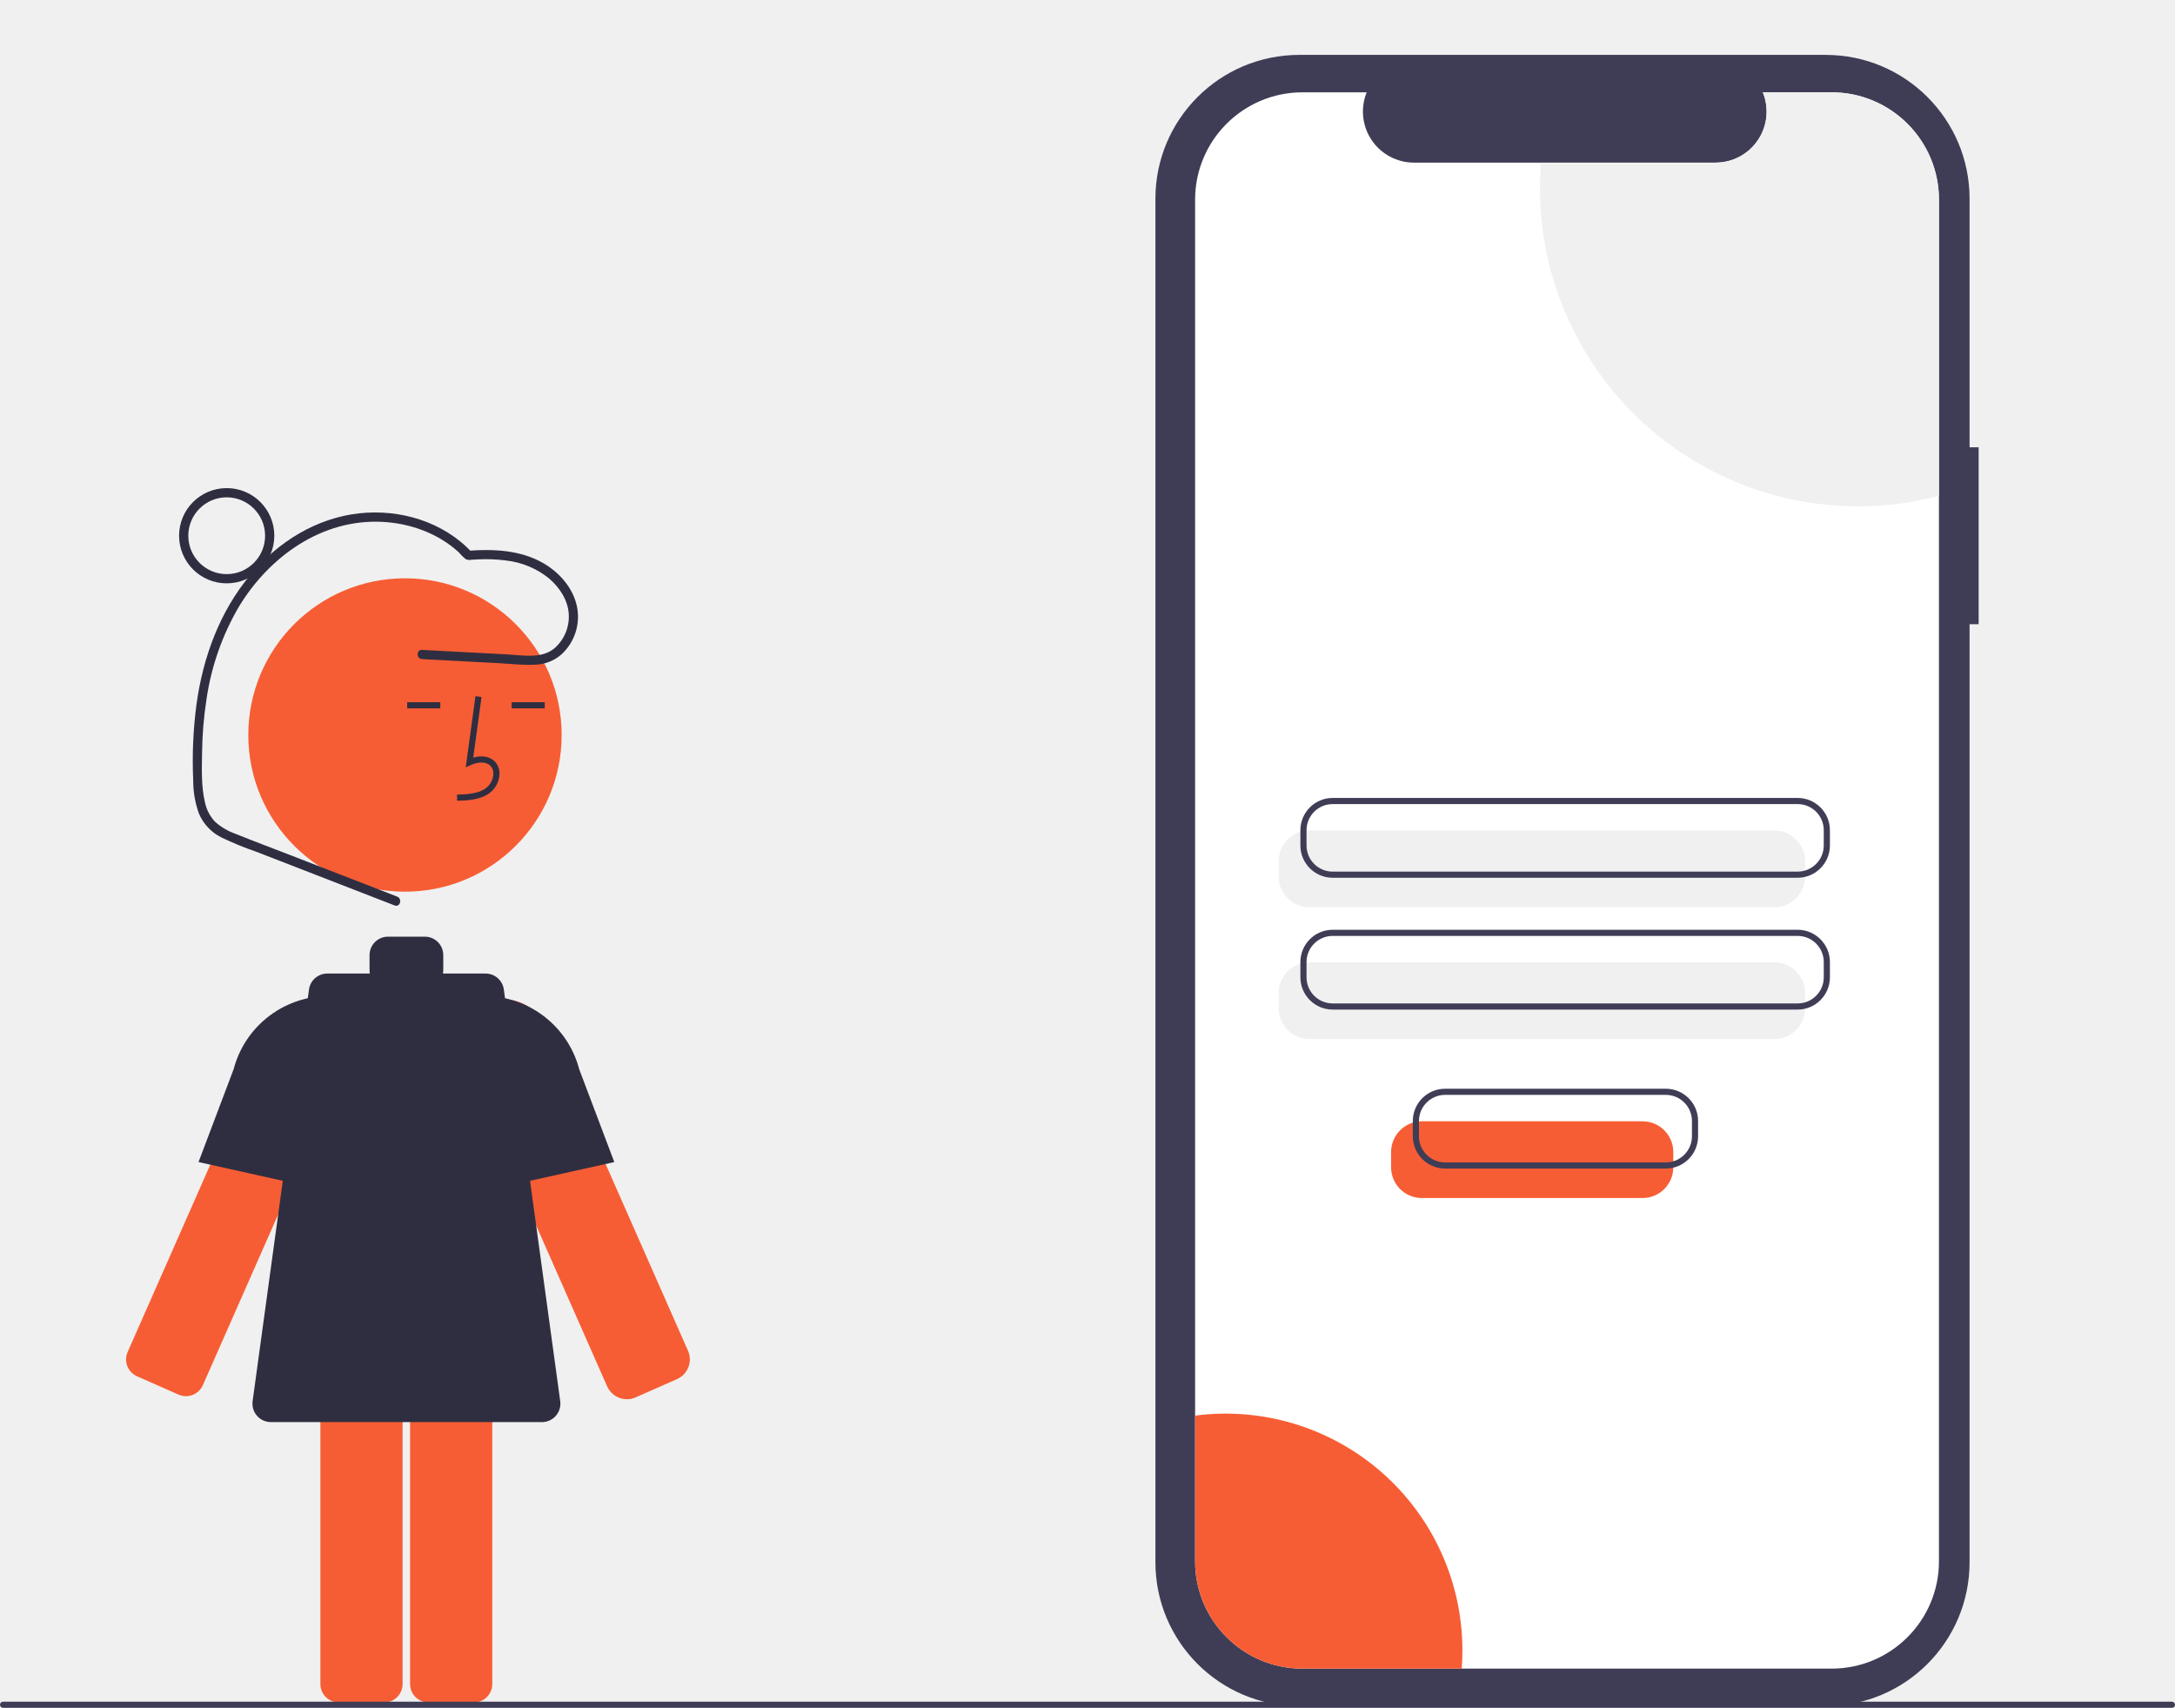
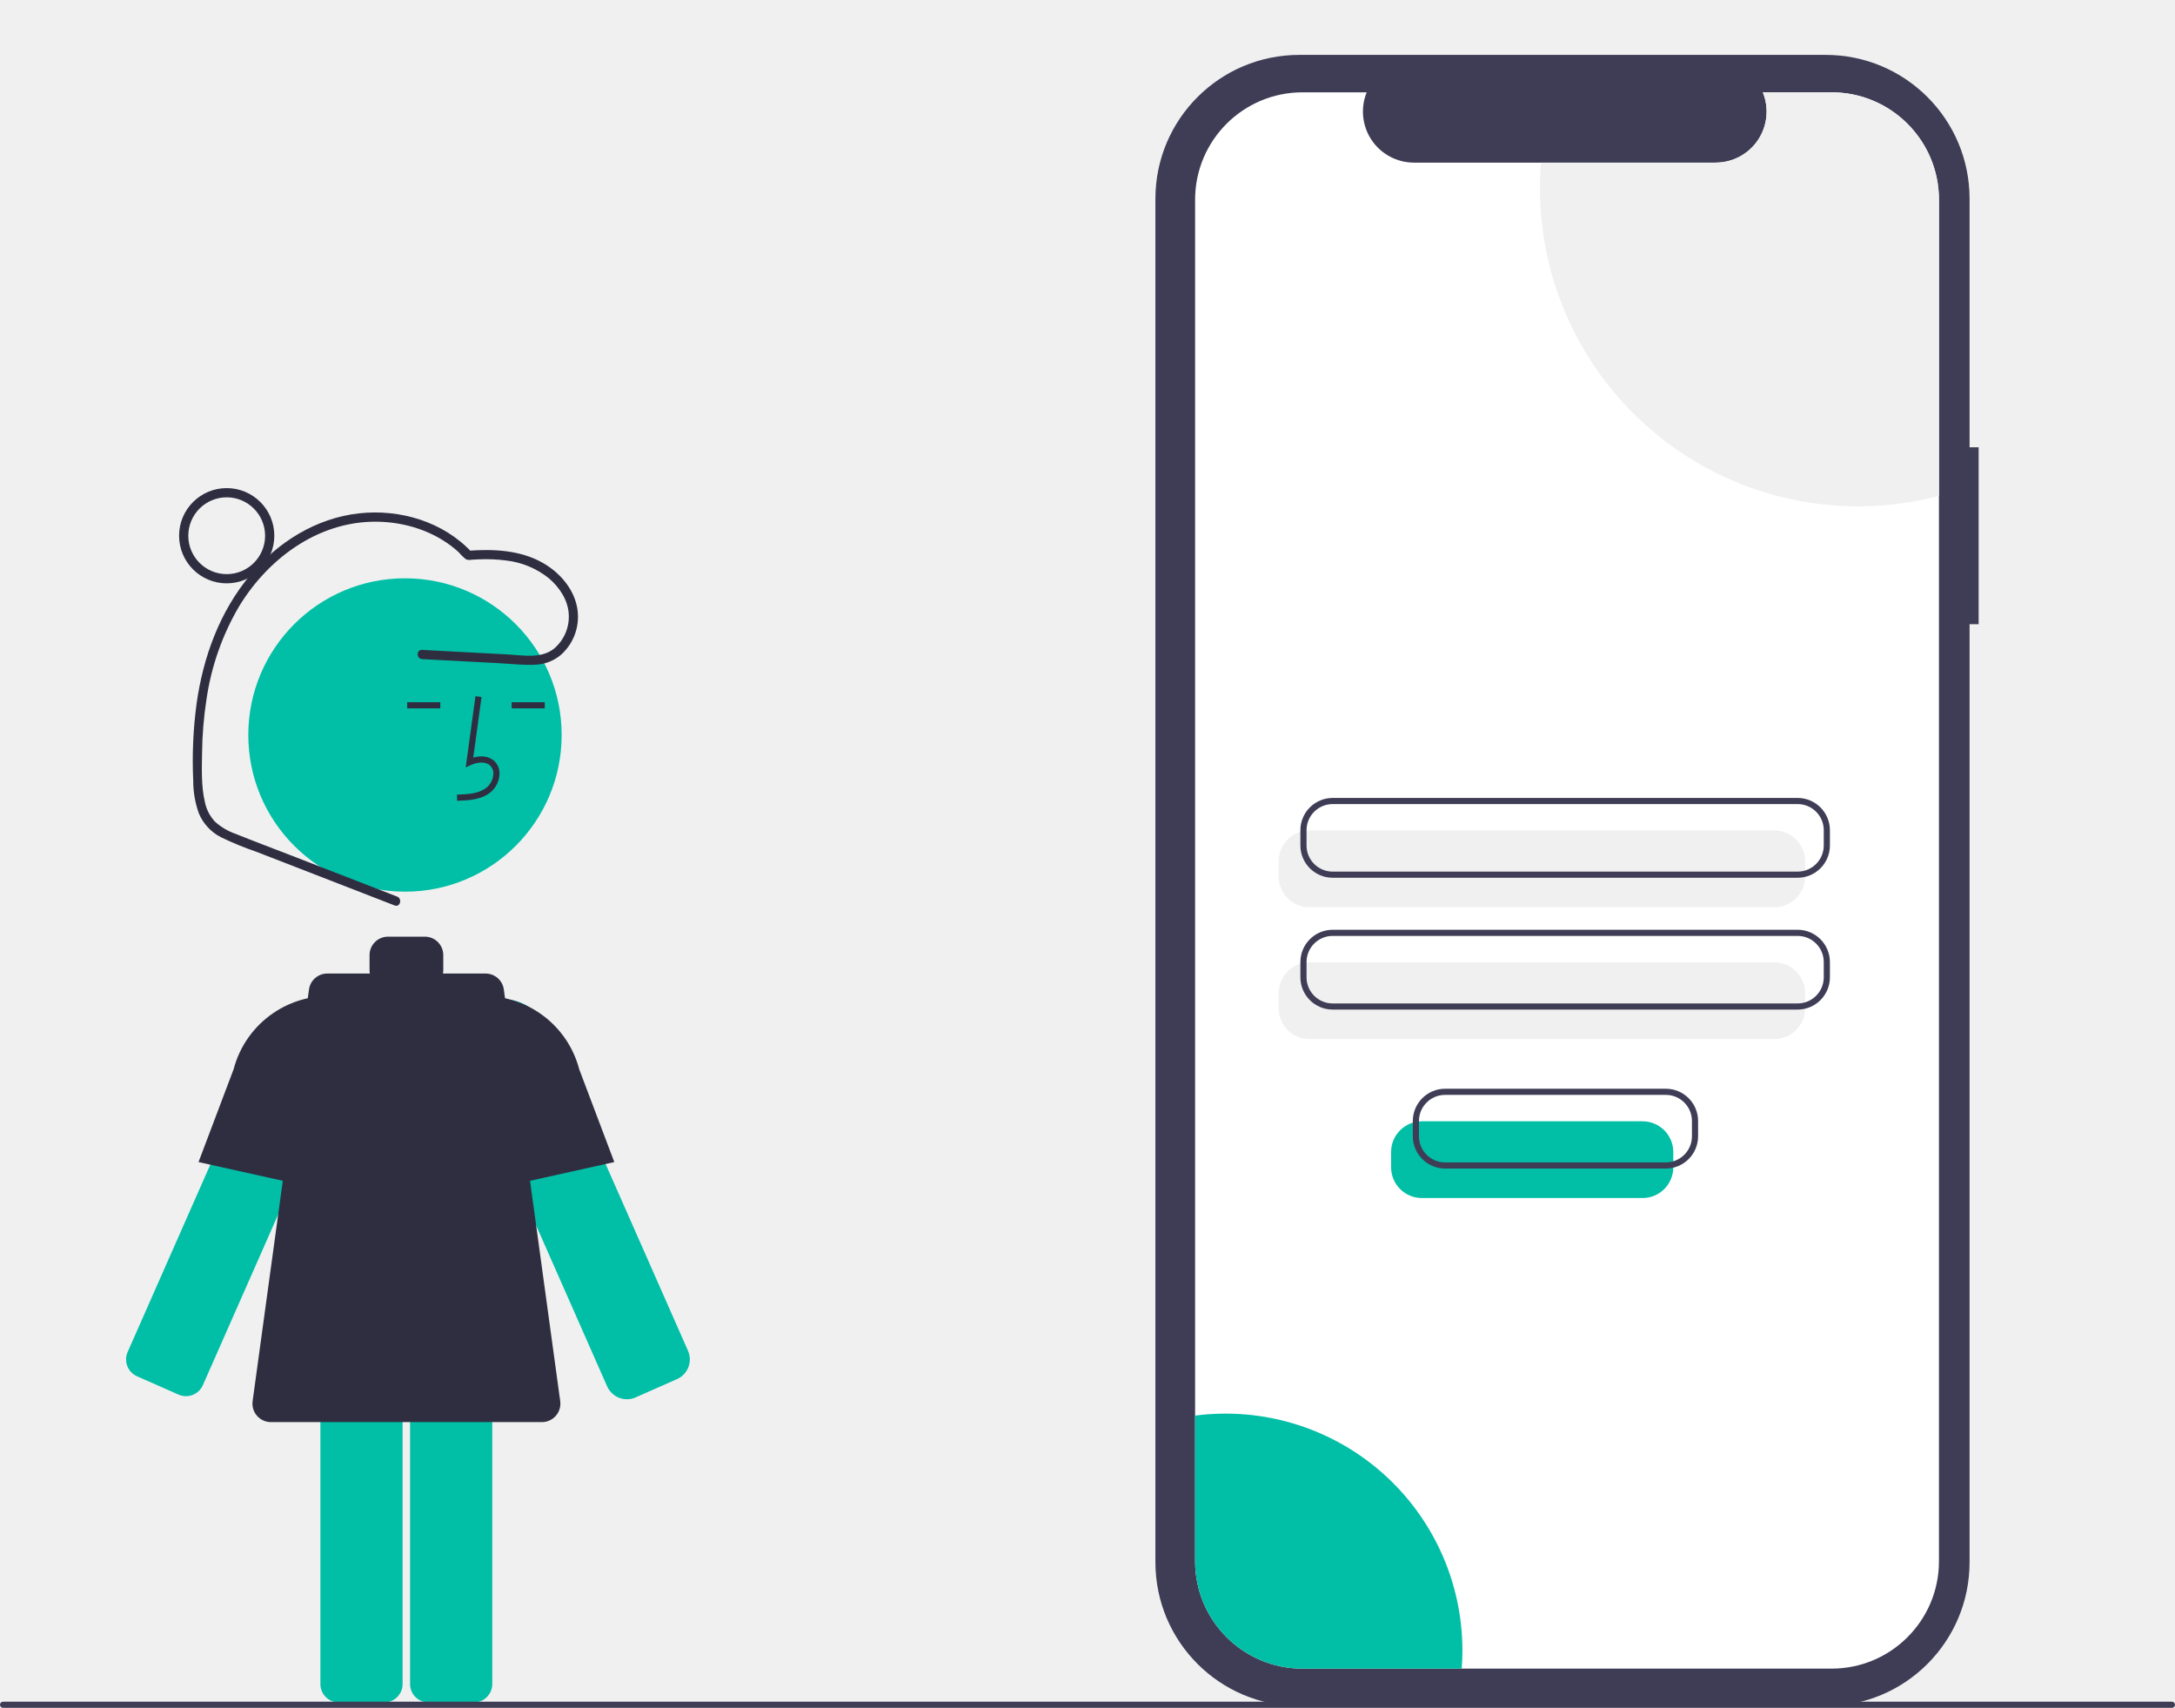
<svg xmlns="http://www.w3.org/2000/svg" data-name="Layer 1" width="708" height="555.867" viewBox="0 0 708 555.867">
-   <path id="b10fb2cf-c586-4c5f-9fbf-e678f5ffa3db-23" data-name="Path 133" d="M890.465,679.515a211.722,211.722,0,0,1-46.196,37.27c-.392.241-.79.467-1.189.7l-27.639-24.463c.29-.27.612-.572.958-.905C836.992,672.563,939.229,535.838,946.042,502.544,945.572,505.317,952.189,614.094,890.465,679.515Z" transform="translate(-246 -172.0663)" fill="#f0f0f0" />
-   <path id="a32c10c7-75df-4179-a648-6a8d2a687209-24" data-name="Path 134" d="M849.602,721.505c-.523.125-1.054.241-1.588.348l-20.735-18.353c.405-.141.879-.309,1.42-.496,8.897-3.15,35.394-12.66,61.764-23.492,28.334-11.644,56.533-24.8,62.598-33.227C951.76,648.244,911.686,707.622,849.602,721.505Z" transform="translate(-246 -172.0663)" fill="#f0f0f0" />
+   <path id="b10fb2cf-c586-4c5f-9fbf-e678f5ffa3db-25" data-name="Path 133" d="M890.465,679.515a211.722,211.722,0,0,1-46.196,37.27c-.392.241-.79.467-1.189.7l-27.639-24.463c.29-.27.612-.572.958-.905C836.992,672.563,939.229,535.838,946.042,502.544,945.572,505.317,952.189,614.094,890.465,679.515Z" transform="translate(-246 -172.0663)" fill="#f0f0f0" />
+   <path id="a32c10c7-75df-4179-a648-6a8d2a687209-26" data-name="Path 134" d="M849.602,721.505c-.523.125-1.054.241-1.588.348l-20.735-18.353c.405-.141.879-.309,1.42-.496,8.897-3.15,35.394-12.66,61.764-23.492,28.334-11.644,56.533-24.8,62.598-33.227C951.76,648.244,911.686,707.622,849.602,721.505Z" transform="translate(-246 -172.0663)" fill="#f0f0f0" />
  <path d="M890.082,317.646h-2.953V236.753a46.819,46.819,0,0,0-46.819-46.819H668.926a46.819,46.819,0,0,0-46.819,46.819v443.789a46.819,46.819,0,0,0,46.819,46.819H840.31a46.819,46.819,0,0,0,46.819-46.819V375.228h2.953Z" transform="translate(-246 -172.0663)" fill="#3f3d56" />
  <path d="M877.163,237.074V680.217a34.957,34.957,0,0,1-34.969,34.957H669.984a34.954,34.954,0,0,1-34.957-34.957V237.074a34.954,34.954,0,0,1,34.957-34.957h20.898a16.619,16.619,0,0,0,15.383,22.88h98.181a16.601,16.601,0,0,0,15.384-22.88H842.193A34.957,34.957,0,0,1,877.163,237.074Z" transform="translate(-246 -172.0663)" fill="#fff" />
  <path d="M823.595,467.355H672.228a10.011,10.011,0,0,1-10-10v-4.978a10.011,10.011,0,0,1,10-10h151.367a10.011,10.011,0,0,1,10,10v4.978A10.011,10.011,0,0,1,823.595,467.355Z" transform="translate(-246 -172.0663)" fill="#f0f0f0" />
  <path d="M823.595,510.262H672.228a10.011,10.011,0,0,1-10-10v-4.978a10.011,10.011,0,0,1,10-10h151.367a10.011,10.011,0,0,1,10,10v4.978A10.011,10.011,0,0,1,823.595,510.262Z" transform="translate(-246 -172.0663)" fill="#f0f0f0" />
  <path d="M831.166,457.759H679.8a10.512,10.512,0,0,1-10.5-10.5v-4.978a10.512,10.512,0,0,1,10.5-10.5h151.367a10.512,10.512,0,0,1,10.5,10.5v4.978A10.512,10.512,0,0,1,831.166,457.759Zm-151.367-23.978a8.51,8.51,0,0,0-8.5,8.5v4.978a8.51,8.51,0,0,0,8.5,8.5h151.367a8.51,8.51,0,0,0,8.5-8.5v-4.978a8.51,8.51,0,0,0-8.5-8.5Z" transform="translate(-246 -172.0663)" fill="#3f3d56" />
  <path d="M831.166,500.666H679.8a10.512,10.512,0,0,1-10.5-10.5V485.189a10.512,10.512,0,0,1,10.5-10.5h151.367a10.512,10.512,0,0,1,10.5,10.5v4.978A10.512,10.512,0,0,1,831.166,500.666ZM679.8,476.689a8.51,8.51,0,0,0-8.5,8.5v4.978a8.51,8.51,0,0,0,8.5,8.5h151.367a8.51,8.51,0,0,0,8.5-8.5V485.189a8.51,8.51,0,0,0-8.5-8.5Z" transform="translate(-246 -172.0663)" fill="#3f3d56" />
  <path d="M877.163,237.074V333.464A103.539,103.539,0,0,1,747.28,233.389q0-4.24.341-8.392h56.826a16.601,16.601,0,0,0,15.384-22.88H842.193A34.957,34.957,0,0,1,877.163,237.074Z" transform="translate(-246 -172.0663)" fill="#f0f0f0" />
-   <path d="M722.041,709.154c0,2.032-.076,4.038-.24,6.02H669.984a34.954,34.954,0,0,1-34.957-34.957v-47.4a77.073,77.073,0,0,1,87.013,76.337Z" transform="translate(-246 -172.0663)" fill="#f75d34" />
-   <path d="M304.121,625.985a6.007,6.007,0,0,0,7.911-3.067l46.679-105.794a13.379,13.379,0,0,0-17.077-17.876h-0a13.199,13.199,0,0,0-6.75,5.78,13.649,13.649,0,0,0-.654,1.293l-46.679,105.794a6,6,0,0,0,3.067,7.912Z" transform="translate(-246 -172.0663)" fill="#f75d34" />
+   <path d="M722.041,709.154c0,2.032-.076,4.038-.24,6.02H669.984a34.954,34.954,0,0,1-34.957-34.957v-47.4a77.073,77.073,0,0,1,87.013,76.337Z" transform="translate(-246 -172.0663)" fill="#00bfa6" />
+   <path d="M304.121,625.985a6.007,6.007,0,0,0,7.911-3.067l46.679-105.794a13.379,13.379,0,0,0-17.077-17.876h-0a13.199,13.199,0,0,0-6.75,5.78,13.649,13.649,0,0,0-.654,1.293l-46.679,105.794a6,6,0,0,0,3.067,7.912Z" transform="translate(-246 -172.0663)" fill="#00bfa6" />
  <path d="M356.795,560.557l-46.172-10.261,11.428-30.232a31.95,31.95,0,0,1,34.299-23.628l.445.049Z" transform="translate(-246 -172.0663)" fill="#2f2e41" />
-   <path d="M450.055,627.498a7.028,7.028,0,0,1-6.412-4.177L396.964,517.527a14.381,14.381,0,0,1,25.609-12.997v-0a14.618,14.618,0,0,1,.703,1.388l46.679,105.794a7,7,0,0,1-3.579,9.23l-13.961,6.16-.007-.016A6.944,6.944,0,0,1,450.055,627.498Z" transform="translate(-246 -172.0663)" fill="#f75d34" />
-   <path d="M385.485,591.169a6.007,6.007,0,0,0-6,6V720.183a6.007,6.007,0,0,0,6,6H400.245a6.007,6.007,0,0,0,6-6V597.169a6.007,6.007,0,0,0-6-6Z" transform="translate(-246 -172.0663)" fill="#f75d34" />
-   <path d="M356.293,591.169a6.007,6.007,0,0,0-6,6V720.183a6.007,6.007,0,0,0,6,6h14.76a6.007,6.007,0,0,0,6-6V597.169a6.007,6.007,0,0,0-6-6Z" transform="translate(-246 -172.0663)" fill="#f75d34" />
-   <circle cx="131.828" cy="239.224" r="51" fill="#f75d34" />
+   <path d="M450.055,627.498a7.028,7.028,0,0,1-6.412-4.177L396.964,517.527a14.381,14.381,0,0,1,25.609-12.997v-0a14.618,14.618,0,0,1,.703,1.388l46.679,105.794a7,7,0,0,1-3.579,9.23l-13.961,6.16-.007-.016A6.944,6.944,0,0,1,450.055,627.498Z" transform="translate(-246 -172.0663)" fill="#00bfa6" />
+   <path d="M385.485,591.169a6.007,6.007,0,0,0-6,6V720.183a6.007,6.007,0,0,0,6,6H400.245a6.007,6.007,0,0,0,6-6V597.169a6.007,6.007,0,0,0-6-6Z" transform="translate(-246 -172.0663)" fill="#00bfa6" />
+   <path d="M356.293,591.169a6.007,6.007,0,0,0-6,6V720.183a6.007,6.007,0,0,0,6,6h14.76a6.007,6.007,0,0,0,6-6V597.169a6.007,6.007,0,0,0-6-6Z" transform="translate(-246 -172.0663)" fill="#00bfa6" />
+   <circle cx="131.828" cy="239.224" r="51" fill="#00bfa6" />
  <path d="M394.8,432.699c3.306-.092,7.42-.207,10.59-2.522a8.133,8.133,0,0,0,3.2-6.073,5.471,5.471,0,0,0-1.86-4.493c-1.656-1.399-4.073-1.727-6.678-.961l2.699-19.726-1.981-.271L397.596,421.843l1.655-.759c1.918-.88,4.552-1.328,6.188.055a3.515,3.515,0,0,1,1.153,2.896,6.147,6.147,0,0,1-2.381,4.528c-2.467,1.802-5.746,2.034-9.466,2.138Z" transform="translate(-246 -172.0663)" fill="#2f2e41" />
  <rect x="166.55" y="228.559" width="10.772" height="2" fill="#2f2e41" />
  <rect x="132.55" y="228.559" width="10.772" height="2" fill="#2f2e41" />
  <path d="M428.362,628.119l-18.356-134a6,6,0,0,0-5.945-5.186H390.205a6.025,6.025,0,0,0,.09-1v-5a6,6,0,0,0-6-6h-12a6,6,0,0,0-6,6v5a6.025,6.025,0,0,0,.09,1H352.53a6,6,0,0,0-5.945,5.186l-18.356,134a6,6,0,0,0,5.944,6.814h88.244A6,6,0,0,0,428.362,628.119Z" transform="translate(-246 -172.0663)" fill="#2f2e41" />
  <path d="M399.795,560.557V496.486l.445-.049a31.961,31.961,0,0,1,34.315,23.68l11.411,30.18Z" transform="translate(-246 -172.0663)" fill="#2f2e41" />
  <path d="M375.26,463.882l-35.275-13.692c-5.768-2.239-11.569-4.41-17.307-6.726a19.726,19.726,0,0,1-6.662-3.926,13.09,13.09,0,0,1-3.321-6.427c-1.223-5.171-1.002-10.825-.915-16.102a122.699,122.699,0,0,1,1.422-17.241,83.286,83.286,0,0,1,10.65-30.38c9.893-16.232,26.937-28.444,46.543-27.469,9.077.451,18.206,3.708,24.949,9.914a15.751,15.751,0,0,0,2.355,2.282,3.268,3.268,0,0,0,1.876.126q1.234-.079,2.471-.121a51.043,51.043,0,0,1,8.566.359,27.121,27.121,0,0,1,14.13,5.867c3.37,2.899,6.112,6.992,6.395,11.54a13.66,13.66,0,0,1-4.614,11.151c-4.209,3.547-10.213,2.3-15.261,2.033l-18.494-.98-9.37-.496c-1.929-.102-1.924,2.898,0,3l24.905,1.319c4.002.212,8.127.732,12.132.492a13.574,13.574,0,0,0,8.333-3.352,16.628,16.628,0,0,0,5.037-15.601c-1.284-6.138-5.852-11.215-11.207-14.235-7.286-4.11-15.988-4.504-24.141-3.896l1.061.439c-9.222-9.898-23.349-14.077-36.61-12.615-14.002,1.544-26.456,9.356-35.404,20.038-9.976,11.909-15.413,26.76-17.527,42.03a139.839,139.839,0,0,0-1.082,24.88,31.35,31.35,0,0,0,1.852,10.751,15.39,15.39,0,0,0,7.225,7.746,103.398,103.398,0,0,0,11.468,4.711L342.436,454.344l25.528,9.909,6.498,2.522c1.801.699,2.581-2.201.798-2.893Z" transform="translate(-246 -172.0663)" fill="#2f2e41" />
  <path d="M319.795,361.934a15.5,15.5,0,1,1,15.5-15.5A15.517,15.517,0,0,1,319.795,361.934Zm0-28a12.5,12.5,0,1,0,12.5,12.5A12.514,12.514,0,0,0,319.795,333.934Z" transform="translate(-246 -172.0663)" fill="#2f2e41" />
  <rect x="528.177" y="440.815" width="42.237" height="42.237" transform="translate(147.6141 -410.7547) rotate(37.40978)" fill="#f0f0f0" />
  <path d="M389.295,228.934a33.949,33.949,0,0,1,27.277,13.702l19.59-25.614-58.779-44.956-44.956,58.779,25.333,19.376A34.003,34.003,0,0,1,389.295,228.934Z" transform="translate(-246 -172.0663)" fill="#f0f0f0" />
  <path d="M953,727.934H247a1,1,0,0,1,0-2H953a1,1,0,0,1,0,2Z" transform="translate(-246 -172.0663)" fill="#3f3d56" />
-   <path d="M780.687,562.003H708.825a10.011,10.011,0,0,1-10-10v-4.978a10.011,10.011,0,0,1,10-10h71.862a10.011,10.011,0,0,1,10,10v4.978A10.011,10.011,0,0,1,780.687,562.003Z" transform="translate(-246 -172.0663)" fill="#f75d34" />
+   <path d="M780.687,562.003H708.825a10.011,10.011,0,0,1-10-10v-4.978a10.011,10.011,0,0,1,10-10h71.862a10.011,10.011,0,0,1,10,10v4.978A10.011,10.011,0,0,1,780.687,562.003Z" transform="translate(-246 -172.0663)" fill="#00bfa6" />
  <path d="M788.259,552.407H716.397a10.512,10.512,0,0,1-10.5-10.5v-4.978a10.512,10.512,0,0,1,10.5-10.5h71.862a10.512,10.512,0,0,1,10.5,10.5v4.978A10.512,10.512,0,0,1,788.259,552.407Zm-71.862-23.978a8.51,8.51,0,0,0-8.5,8.5v4.978a8.51,8.51,0,0,0,8.5,8.5h71.862a8.51,8.51,0,0,0,8.5-8.5v-4.978a8.51,8.51,0,0,0-8.5-8.5Z" transform="translate(-246 -172.0663)" fill="#3f3d56" />
</svg>
